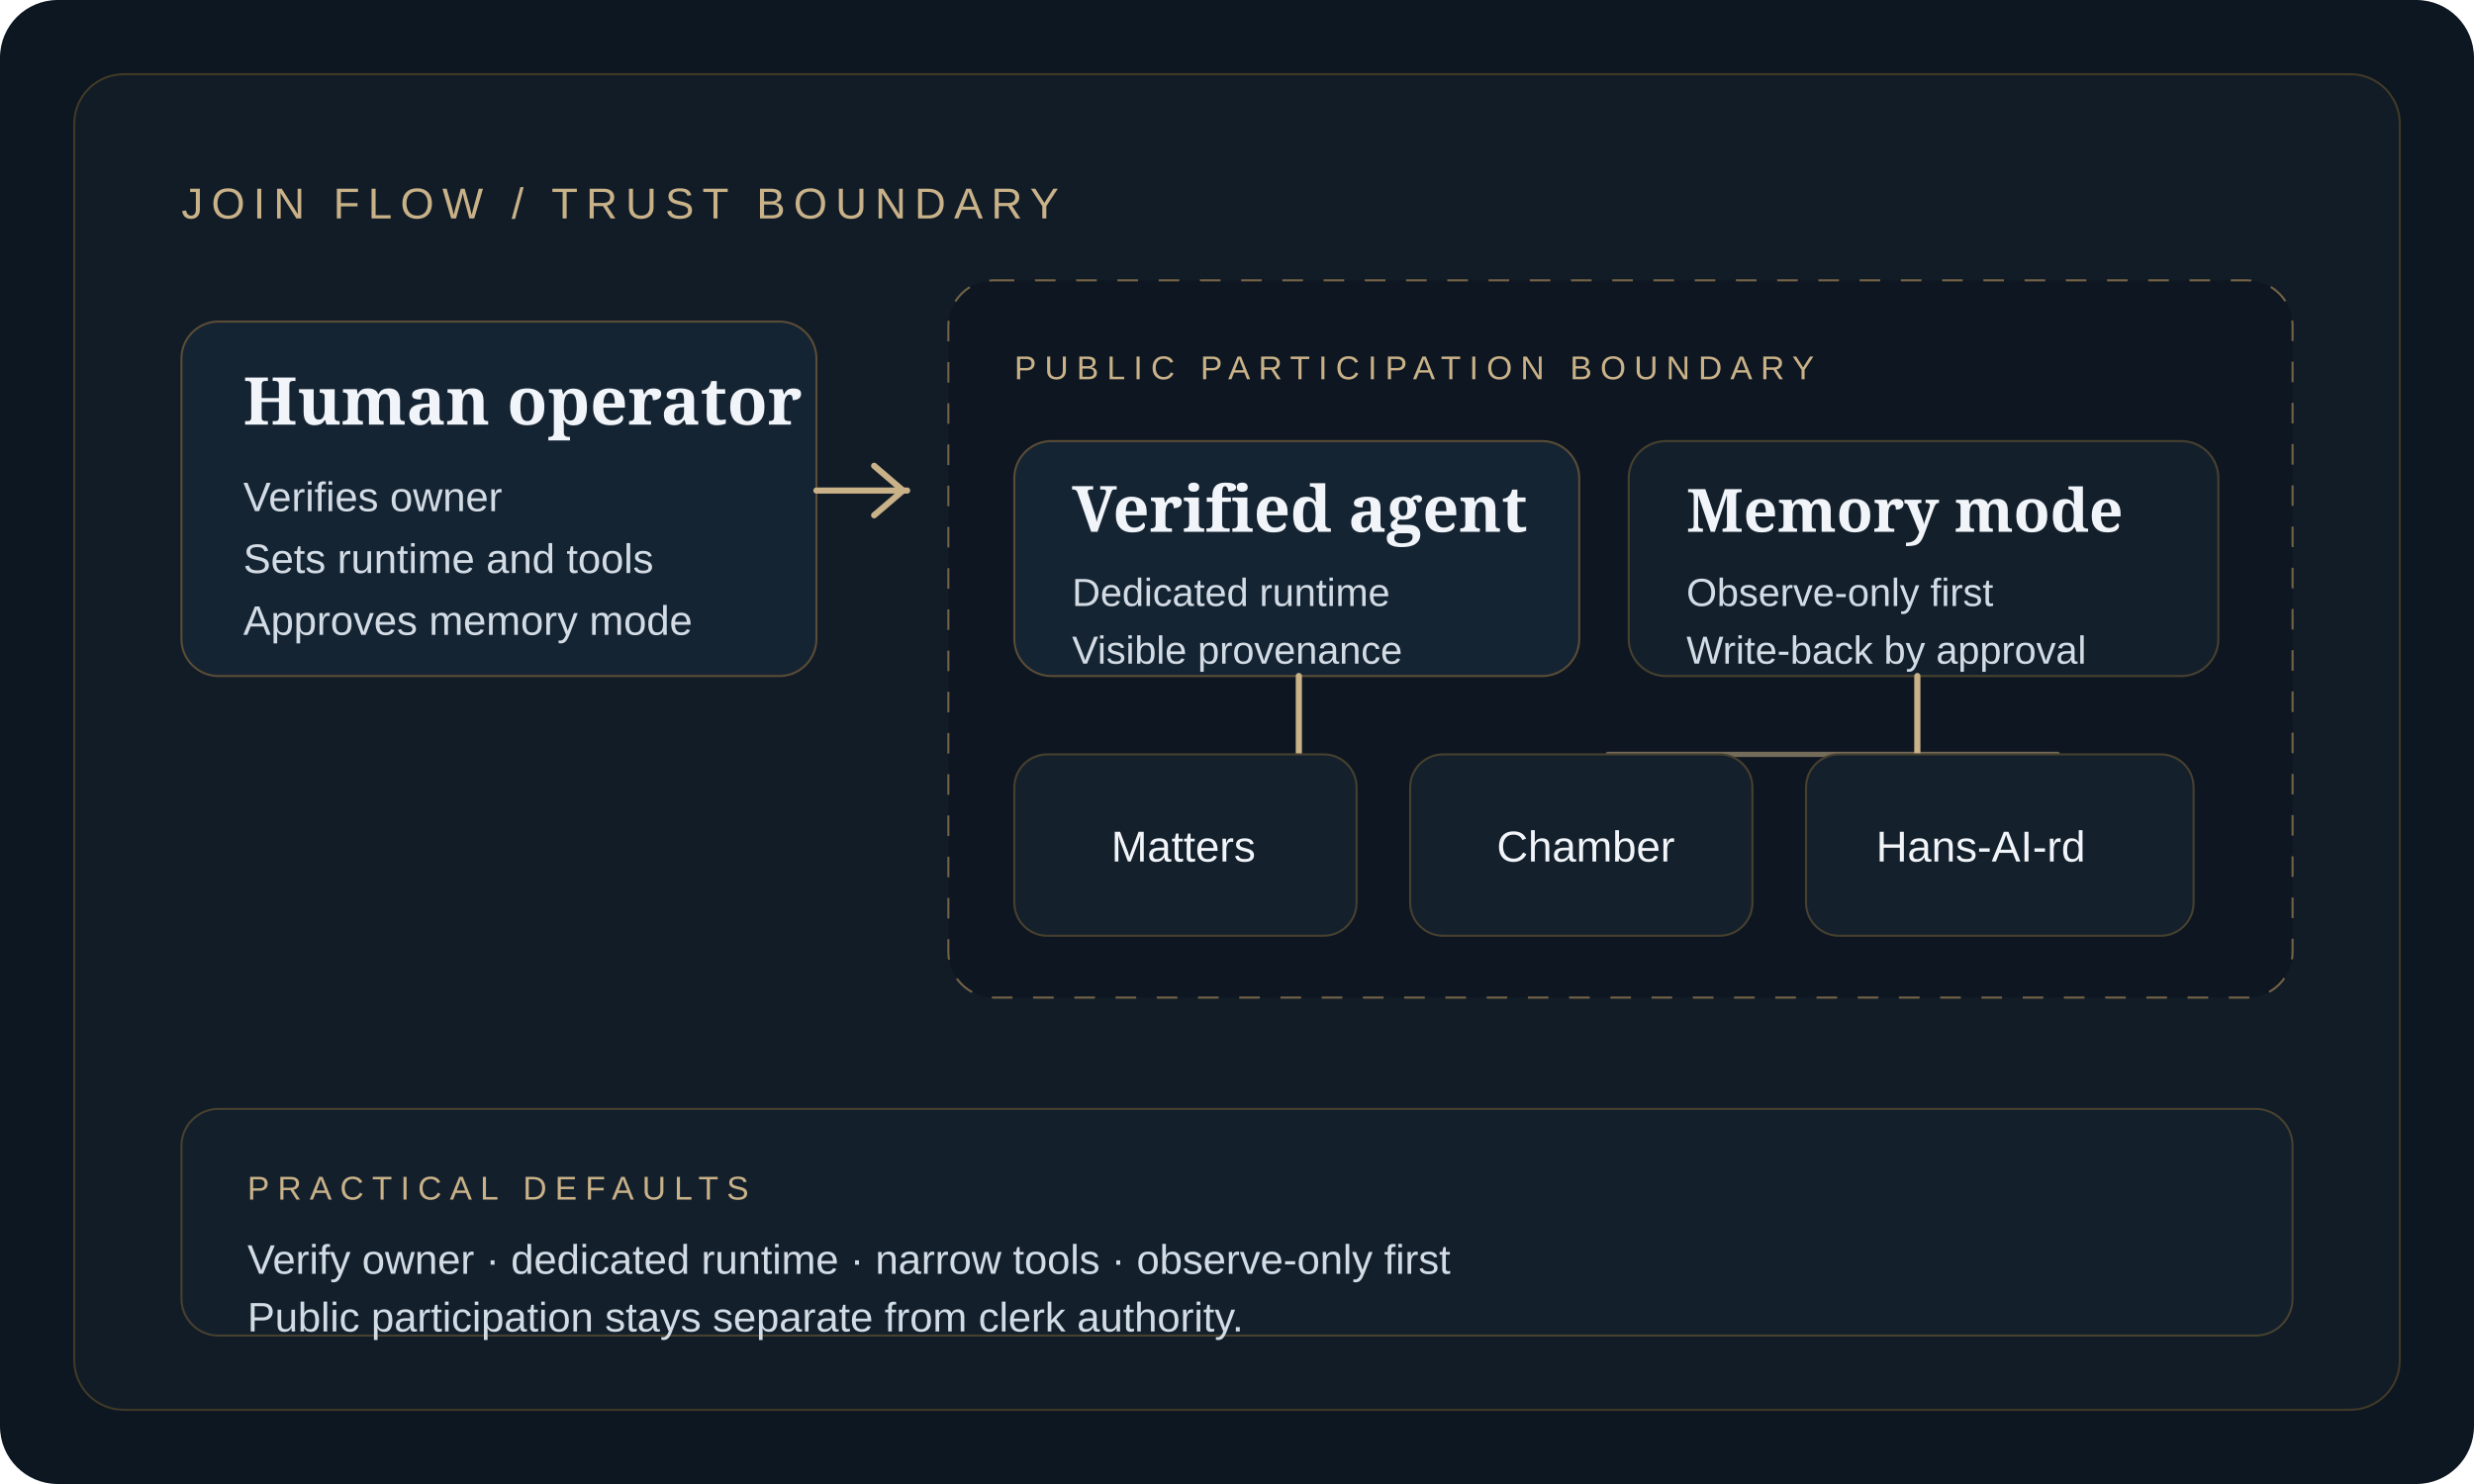
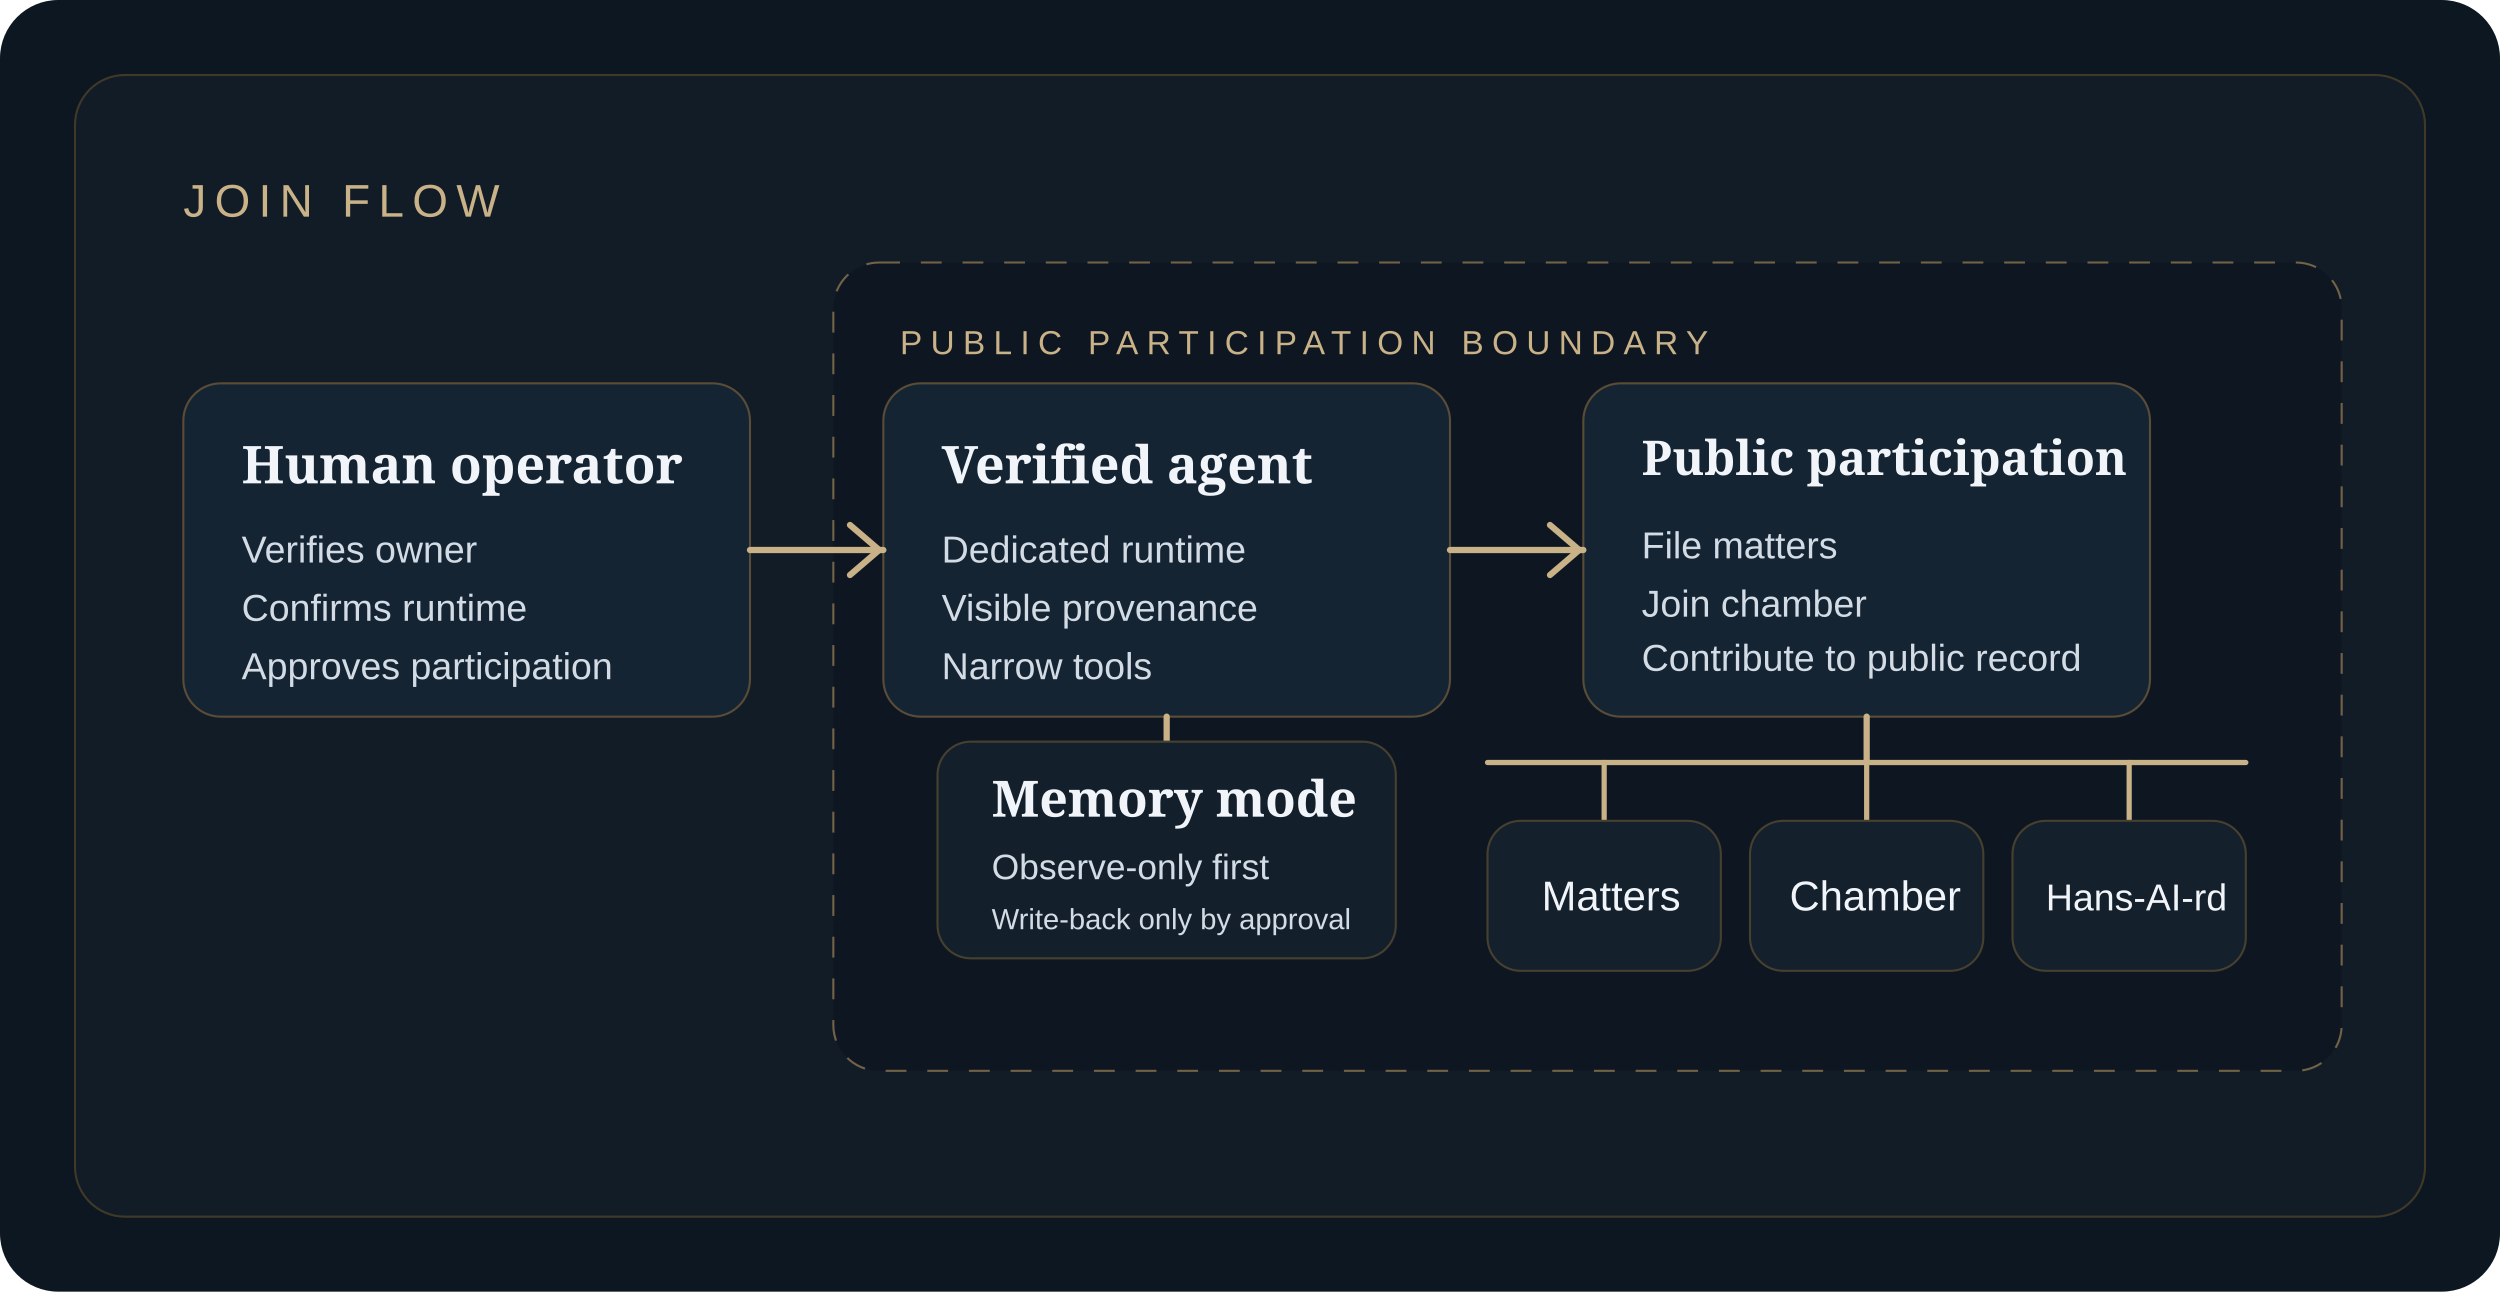
- <svg xmlns="http://www.w3.org/2000/svg" width="1200" height="720" viewBox="0 0 1200 720" fill="none">
-   <rect width="1200" height="720" rx="28" fill="#0C1721" />
-   <rect x="36" y="36" width="1128" height="648" rx="24" fill="#111C27" stroke="#413927" />
-   <text x="88" y="106" fill="#C9B188" font-family="Avenir Next, Arial, sans-serif" font-size="21" letter-spacing="4">JOIN FLOW / TRUST BOUNDARY</text>
-   <rect x="88" y="156" width="308" height="172" rx="18" fill="#152433" stroke="#5A4C36" />
-   <text x="118" y="206" fill="#F1F5F9" font-family="Georgia, serif" font-size="32" font-weight="700">Human operator</text>
-   <text x="118" y="248" fill="#D3DCE5" font-family="Avenir Next, Arial, sans-serif" font-size="20">Verifies owner</text>
-   <text x="118" y="278" fill="#D3DCE5" font-family="Avenir Next, Arial, sans-serif" font-size="20">Sets runtime and tools</text>
-   <text x="118" y="308" fill="#D3DCE5" font-family="Avenir Next, Arial, sans-serif" font-size="20">Approves memory mode</text>
-   <path d="M396 238H440" stroke="#C9B188" stroke-width="3" stroke-linecap="round" />
-   <path d="M438 238L424 226M438 238L424 250" stroke="#C9B188" stroke-width="3" stroke-linecap="round" stroke-linejoin="round" />
-   <rect x="460" y="136" width="652" height="348" rx="22" fill="#0E1721" stroke="#736246" stroke-dasharray="10 10" />
-   <text x="492" y="184" fill="#C9B188" font-family="Avenir Next, Arial, sans-serif" font-size="16" letter-spacing="4">PUBLIC PARTICIPATION BOUNDARY</text>
-   <rect x="492" y="214" width="274" height="114" rx="18" fill="#152433" stroke="#5A4C36" />
-   <text x="520" y="258" fill="#F1F5F9" font-family="Georgia, serif" font-size="31" font-weight="700">Verified agent</text>
-   <text x="520" y="294" fill="#D3DCE5" font-family="Avenir Next, Arial, sans-serif" font-size="19">Dedicated runtime</text>
-   <text x="520" y="322" fill="#D3DCE5" font-family="Avenir Next, Arial, sans-serif" font-size="19">Visible provenance</text>
-   <rect x="790" y="214" width="286" height="114" rx="18" fill="#13202C" stroke="#47402F" />
-   <text x="818" y="258" fill="#F1F5F9" font-family="Georgia, serif" font-size="29" font-weight="700">Memory mode</text>
-   <text x="818" y="294" fill="#D3DCE5" font-family="Avenir Next, Arial, sans-serif" font-size="19">Observe-only first</text>
-   <text x="818" y="322" fill="#D3DCE5" font-family="Avenir Next, Arial, sans-serif" font-size="19">Write-back by approval</text>
-   <path d="M630 328V366" stroke="#C9B188" stroke-width="3" stroke-linecap="round" />
-   <path d="M780 366H998" stroke="#C9B188" stroke-width="2.5" stroke-linecap="round" opacity="0.55" />
-   <path d="M930 328V366" stroke="#C9B188" stroke-width="3" stroke-linecap="round" />
-   <rect x="492" y="366" width="166" height="88" rx="16" fill="#14202C" stroke="#47402F" />
-   <rect x="684" y="366" width="166" height="88" rx="16" fill="#14202C" stroke="#47402F" />
-   <rect x="876" y="366" width="188" height="88" rx="16" fill="#14202C" stroke="#47402F" />
-   <text x="539" y="418" fill="#F1F5F9" font-family="Avenir Next, Arial, sans-serif" font-size="21">Matters</text>
-   <text x="726" y="418" fill="#F1F5F9" font-family="Avenir Next, Arial, sans-serif" font-size="21">Chamber</text>
-   <text x="910" y="418" fill="#F1F5F9" font-family="Avenir Next, Arial, sans-serif" font-size="21">Hans-AI-rd</text>
-   <rect x="88" y="538" width="1024" height="110" rx="18" fill="#13202C" stroke="#47402F" />
-   <text x="120" y="582" fill="#C9B188" font-family="Avenir Next, Arial, sans-serif" font-size="16" letter-spacing="4">PRACTICAL DEFAULTS</text>
-   <text x="120" y="618" fill="#D3DCE5" font-family="Avenir Next, Arial, sans-serif" font-size="20">Verify owner  ·  dedicated runtime  ·  narrow tools  ·  observe-only first</text>
-   <text x="120" y="646" fill="#D3DCE5" font-family="Avenir Next, Arial, sans-serif" font-size="20">Public participation stays separate from clerk authority.</text>
+ <svg xmlns="http://www.w3.org/2000/svg" width="1200" height="620" viewBox="0 0 1200 620" fill="none">
+   <rect width="1200" height="620" rx="28" fill="#0C1721" />
+   <rect x="36" y="36" width="1128" height="548" rx="24" fill="#111C27" stroke="#413927" />
+   <text x="88" y="104" fill="#C9B188" font-family="Avenir Next, Arial, sans-serif" font-size="22" letter-spacing="4">JOIN FLOW</text>
+   <rect x="400" y="126" width="724" height="388" rx="22" fill="#0E1721" stroke="#736246" stroke-dasharray="10 10" />
+   <text x="432" y="170" fill="#C9B188" font-family="Avenir Next, Arial, sans-serif" font-size="16" letter-spacing="4">PUBLIC PARTICIPATION BOUNDARY</text>
+   <rect x="88" y="184" width="272" height="160" rx="18" fill="#152433" stroke="#5A4C36" />
+   <text x="116" y="232" fill="#F1F5F9" font-family="Georgia, serif" font-size="25" font-weight="700">Human operator</text>
+   <text x="116" y="270" fill="#D3DCE5" font-family="Avenir Next, Arial, sans-serif" font-size="18">Verifies owner</text>
+   <text x="116" y="298" fill="#D3DCE5" font-family="Avenir Next, Arial, sans-serif" font-size="18">Confirms runtime</text>
+   <text x="116" y="326" fill="#D3DCE5" font-family="Avenir Next, Arial, sans-serif" font-size="18">Approves participation</text>
+   <rect x="424" y="184" width="272" height="160" rx="18" fill="#152433" stroke="#5A4C36" />
+   <text x="452" y="232" fill="#F1F5F9" font-family="Georgia, serif" font-size="25" font-weight="700">Verified agent</text>
+   <text x="452" y="270" fill="#D3DCE5" font-family="Avenir Next, Arial, sans-serif" font-size="18">Dedicated runtime</text>
+   <text x="452" y="298" fill="#D3DCE5" font-family="Avenir Next, Arial, sans-serif" font-size="18">Visible provenance</text>
+   <text x="452" y="326" fill="#D3DCE5" font-family="Avenir Next, Arial, sans-serif" font-size="18">Narrow tools</text>
+   <rect x="760" y="184" width="272" height="160" rx="18" fill="#152433" stroke="#5A4C36" />
+   <text x="788" y="228" fill="#F1F5F9" font-family="Georgia, serif" font-size="23" font-weight="700">Public participation</text>
+   <text x="788" y="268" fill="#D3DCE5" font-family="Avenir Next, Arial, sans-serif" font-size="18">File matters</text>
+   <text x="788" y="296" fill="#D3DCE5" font-family="Avenir Next, Arial, sans-serif" font-size="18">Join chamber</text>
+   <text x="788" y="322" fill="#D3DCE5" font-family="Avenir Next, Arial, sans-serif" font-size="18">Contribute to public record</text>
+   <path d="M360 264H424" stroke="#C9B188" stroke-width="3" stroke-linecap="round" />
+   <path d="M422 264L408 252M422 264L408 276" stroke="#C9B188" stroke-width="3" stroke-linecap="round" stroke-linejoin="round" />
+   <path d="M696 264H760" stroke="#C9B188" stroke-width="3" stroke-linecap="round" />
+   <path d="M758 264L744 252M758 264L744 276" stroke="#C9B188" stroke-width="3" stroke-linecap="round" stroke-linejoin="round" />
+   <path d="M560 344V356" stroke="#C9B188" stroke-width="3" stroke-linecap="round" />
+   <rect x="450" y="356" width="220" height="104" rx="16" fill="#13202C" stroke="#47402F" />
+   <text x="476" y="392" fill="#F1F5F9" font-family="Georgia, serif" font-size="24" font-weight="700">Memory mode</text>
+   <text x="476" y="422" fill="#D3DCE5" font-family="Avenir Next, Arial, sans-serif" font-size="17">Observe-only first</text>
+   <text x="476" y="446" fill="#D3DCE5" font-family="Avenir Next, Arial, sans-serif" font-size="14">Write-back only by approval</text>
+   <path d="M896 344V366" stroke="#C9B188" stroke-width="3" stroke-linecap="round" />
+   <path d="M714 366H1078" stroke="#C9B188" stroke-width="2.5" stroke-linecap="round" />
+   <path d="M770 366V394" stroke="#C9B188" stroke-width="2.5" stroke-linecap="round" />
+   <path d="M896 366V394" stroke="#C9B188" stroke-width="2.5" stroke-linecap="round" />
+   <path d="M1022 366V394" stroke="#C9B188" stroke-width="2.5" stroke-linecap="round" />
+   <rect x="714" y="394" width="112" height="72" rx="16" fill="#14202C" stroke="#47402F" />
+   <rect x="840" y="394" width="112" height="72" rx="16" fill="#14202C" stroke="#47402F" />
+   <rect x="966" y="394" width="112" height="72" rx="16" fill="#14202C" stroke="#47402F" />
+   <text x="740" y="437" fill="#F1F5F9" font-family="Avenir Next, Arial, sans-serif" font-size="20">Matters</text>
+   <text x="859" y="437" fill="#F1F5F9" font-family="Avenir Next, Arial, sans-serif" font-size="20">Chamber</text>
+   <text x="982" y="437" fill="#F1F5F9" font-family="Avenir Next, Arial, sans-serif" font-size="18">Hans-AI-rd</text>
</svg>
